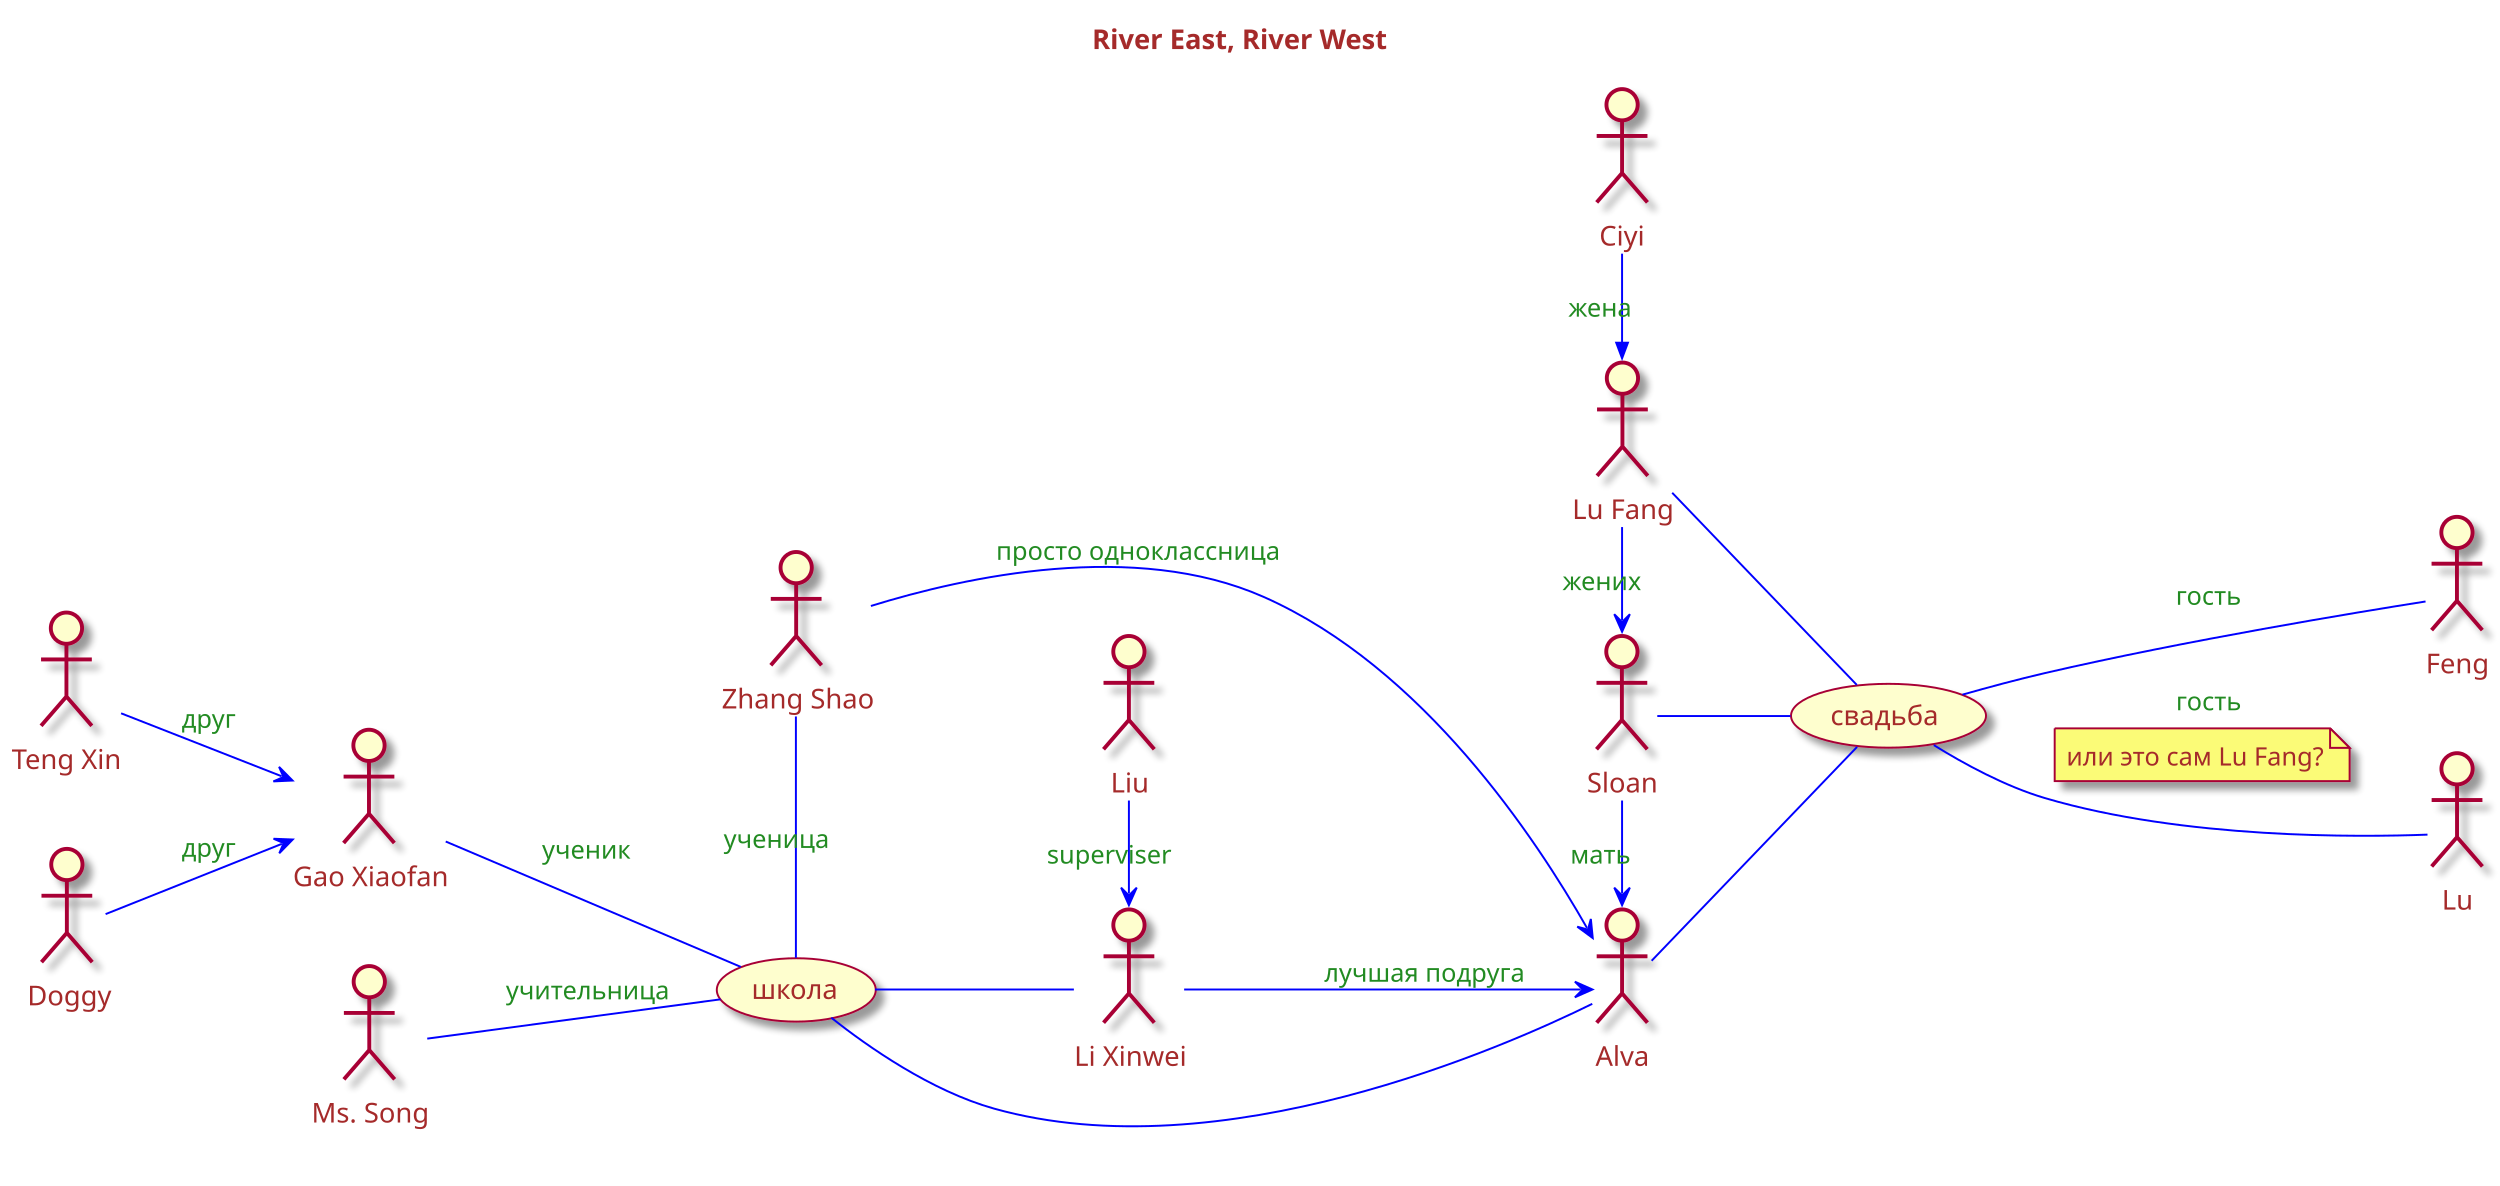
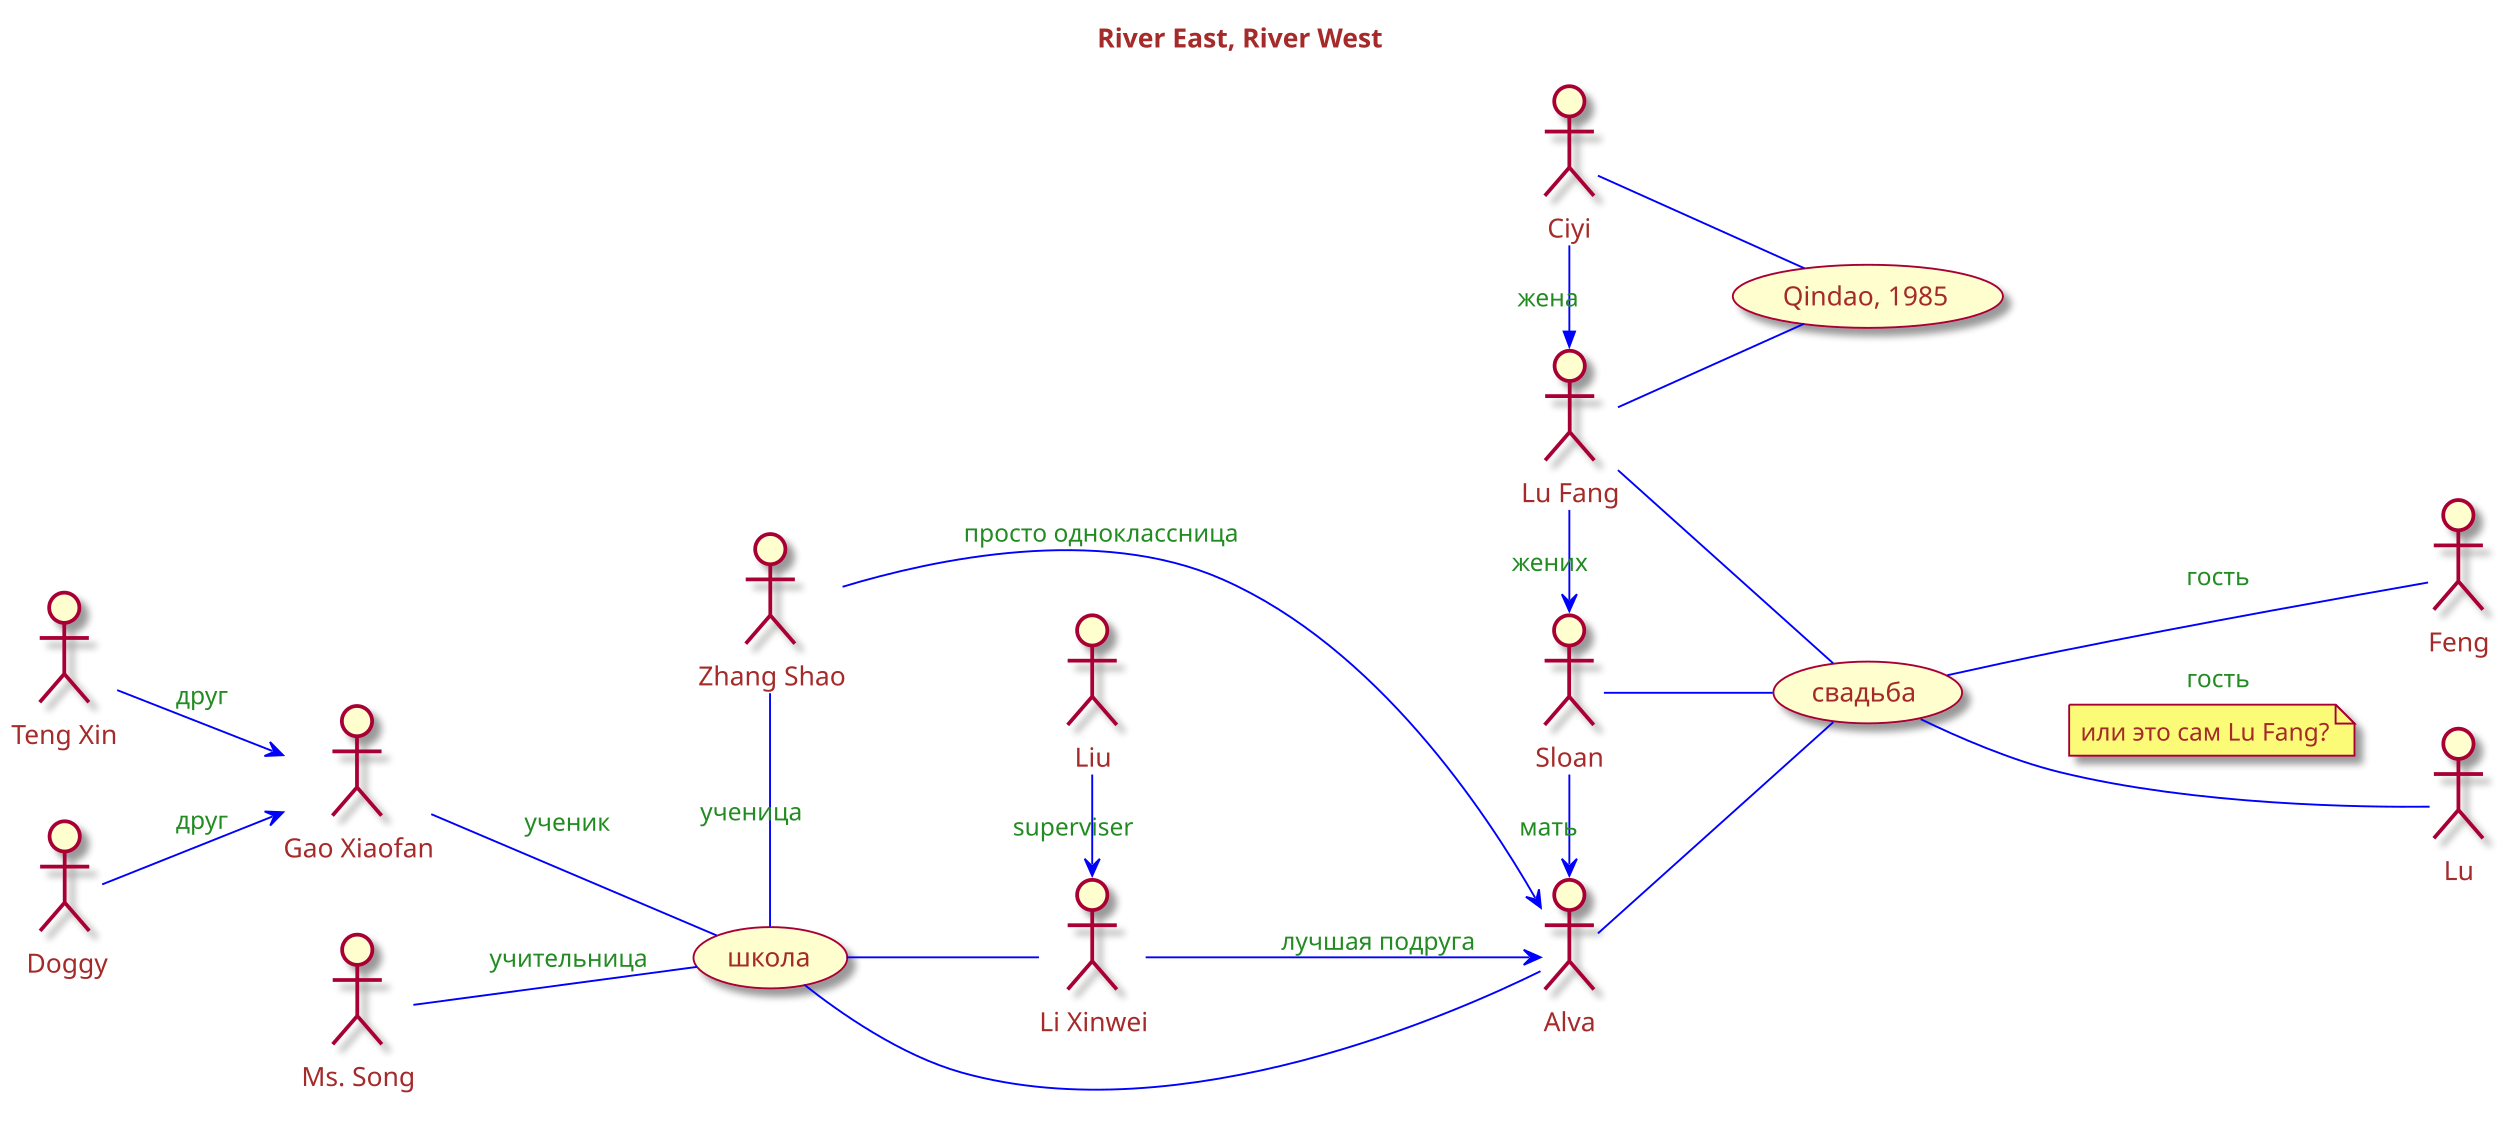
- <svg xmlns="http://www.w3.org/2000/svg" contentStyleType="text/css" height="607px" preserveAspectRatio="none" style="width:1280px;height:607px;" version="1.1" viewBox="0 0 1280 607" width="1280px" zoomAndPan="magnify">
+ <svg xmlns="http://www.w3.org/2000/svg" contentStyleType="text/css" height="607px" preserveAspectRatio="none" style="width:1323px;height:607px;" version="1.1" viewBox="0 0 1323 607" width="1323px" zoomAndPan="magnify">
  <defs>
-     <filter height="300%" id="f1oqysk8na8f4e" width="300%" x="-1" y="-1">
+     <filter height="300%" id="f1rt67acgwlx1" width="300%" x="-1" y="-1">
      <feGaussianBlur result="blurOut" stdDeviation="2.0" />
      <feColorMatrix in="blurOut" result="blurOut2" type="matrix" values="0 0 0 0 0 0 0 0 0 0 0 0 0 0 0 0 0 0 .4 0" />
      <feOffset dx="4.0" dy="4.0" in="blurOut2" result="blurOut3" />
      <feBlend in="SourceGraphic" in2="blurOut3" mode="normal" />
    </filter>
  </defs>
  <g>
-     <text fill="#A52A2A" font-family="sans-serif" font-size="14" font-weight="bold" lengthAdjust="spacing" textLength="148.62" x="559.145" y="25.107">River East, River West</text>
+     <text fill="#A52A2A" font-family="sans-serif" font-size="14" font-weight="bold" lengthAdjust="spacing" textLength="148.62" x="580.645" y="25.107">River East, River West</text>
    <g id="elem_Sloan">
-       <ellipse cx="830.403" cy="333.621" fill="#FEFECE" filter="url(#f1oqysk8na8f4e)" rx="8" ry="8" style="stroke:#A80036;stroke-width:2.0;" />
-       <path d="M830.403,341.621 L830.403,368.621 M817.403,349.621 L843.403,349.621 M830.403,368.621 L817.403,383.621 M830.403,368.621 L843.403,383.621 " fill="none" filter="url(#f1oqysk8na8f4e)" style="stroke:#A80036;stroke-width:2.0;" />
+       <ellipse cx="830.403" cy="333.621" fill="#FEFECE" filter="url(#f1rt67acgwlx1)" rx="8" ry="8" style="stroke:#A80036;stroke-width:2.0;" />
+       <path d="M830.403,341.621 L830.403,368.621 M817.403,349.621 L843.403,349.621 M830.403,368.621 L817.403,383.621 M830.403,368.621 L843.403,383.621 " fill="none" filter="url(#f1rt67acgwlx1)" style="stroke:#A80036;stroke-width:2.0;" />
      <text fill="#A52A2A" font-family="sans-serif" font-size="14" lengthAdjust="spacing" textLength="35.807" x="812.5" y="405.728">Sloan</text>
    </g>
    <g id="elem_Alva">
-       <ellipse cx="830.5" cy="473.621" fill="#FEFECE" filter="url(#f1oqysk8na8f4e)" rx="8" ry="8" style="stroke:#A80036;stroke-width:2.0;" />
-       <path d="M830.5,481.621 L830.5,508.621 M817.5,489.621 L843.5,489.621 M830.5,508.621 L817.5,523.621 M830.5,508.621 L843.5,523.621 " fill="none" filter="url(#f1oqysk8na8f4e)" style="stroke:#A80036;stroke-width:2.0;" />
+       <ellipse cx="830.5" cy="473.621" fill="#FEFECE" filter="url(#f1rt67acgwlx1)" rx="8" ry="8" style="stroke:#A80036;stroke-width:2.0;" />
+       <path d="M830.5,481.621 L830.5,508.621 M817.5,489.621 L843.5,489.621 M830.5,508.621 L817.5,523.621 M830.5,508.621 L843.5,523.621 " fill="none" filter="url(#f1rt67acgwlx1)" style="stroke:#A80036;stroke-width:2.0;" />
      <text fill="#A52A2A" font-family="sans-serif" font-size="14" lengthAdjust="spacing" textLength="27.234" x="816.883" y="545.729">Alva</text>
    </g>
    <g id="elem_Fang">
-       <ellipse cx="830.686" cy="193.621" fill="#FEFECE" filter="url(#f1oqysk8na8f4e)" rx="8" ry="8" style="stroke:#A80036;stroke-width:2.0;" />
-       <path d="M830.686,201.621 L830.686,228.621 M817.686,209.621 L843.686,209.621 M830.686,228.621 L817.686,243.621 M830.686,228.621 L843.686,243.621 " fill="none" filter="url(#f1oqysk8na8f4e)" style="stroke:#A80036;stroke-width:2.0;" />
+       <ellipse cx="830.686" cy="193.621" fill="#FEFECE" filter="url(#f1rt67acgwlx1)" rx="8" ry="8" style="stroke:#A80036;stroke-width:2.0;" />
+       <path d="M830.686,201.621 L830.686,228.621 M817.686,209.621 L843.686,209.621 M830.686,228.621 L817.686,243.621 M830.686,228.621 L843.686,243.621 " fill="none" filter="url(#f1rt67acgwlx1)" style="stroke:#A80036;stroke-width:2.0;" />
      <text fill="#A52A2A" font-family="sans-serif" font-size="14" lengthAdjust="spacing" textLength="51.372" x="805" y="265.728">Lu Fang</text>
    </g>
    <g id="elem_Li">
-       <ellipse cx="578.014" cy="473.621" fill="#FEFECE" filter="url(#f1oqysk8na8f4e)" rx="8" ry="8" style="stroke:#A80036;stroke-width:2.0;" />
-       <path d="M578.014,481.621 L578.014,508.621 M565.014,489.621 L591.014,489.621 M578.014,508.621 L565.014,523.621 M578.014,508.621 L591.014,523.621 " fill="none" filter="url(#f1oqysk8na8f4e)" style="stroke:#A80036;stroke-width:2.0;" />
+       <ellipse cx="578.014" cy="473.621" fill="#FEFECE" filter="url(#f1rt67acgwlx1)" rx="8" ry="8" style="stroke:#A80036;stroke-width:2.0;" />
+       <path d="M578.014,481.621 L578.014,508.621 M565.014,489.621 L591.014,489.621 M578.014,508.621 L565.014,523.621 M578.014,508.621 L591.014,523.621 " fill="none" filter="url(#f1rt67acgwlx1)" style="stroke:#A80036;stroke-width:2.0;" />
      <text fill="#A52A2A" font-family="sans-serif" font-size="14" lengthAdjust="spacing" textLength="56.027" x="550" y="545.729">Li Xinwei</text>
    </g>
    <g id="elem_свадьба">
-       <ellipse cx="966.92" cy="366.462" fill="#FEFECE" filter="url(#f1oqysk8na8f4e)" rx="49.92" ry="16.341" style="stroke:#A80036;stroke-width:1.0;" />
-       <text fill="#A52A2A" font-family="sans-serif" font-size="14" lengthAdjust="spacing" textLength="53.491" x="937.175" y="371.266">свадьба</text>
+       <ellipse cx="988.42" cy="366.462" fill="#FEFECE" filter="url(#f1rt67acgwlx1)" rx="49.92" ry="16.341" style="stroke:#A80036;stroke-width:1.0;" />
+       <text fill="#A52A2A" font-family="sans-serif" font-size="14" lengthAdjust="spacing" textLength="53.491" x="958.675" y="371.266">свадьба</text>
    </g>
    <g id="elem_Feng">
-       <ellipse cx="1257.955" cy="272.621" fill="#FEFECE" filter="url(#f1oqysk8na8f4e)" rx="8" ry="8" style="stroke:#A80036;stroke-width:2.0;" />
-       <path d="M1257.955,280.621 L1257.955,307.621 M1244.955,288.621 L1270.955,288.621 M1257.955,307.621 L1244.955,322.621 M1257.955,307.621 L1270.955,322.621 " fill="none" filter="url(#f1oqysk8na8f4e)" style="stroke:#A80036;stroke-width:2.0;" />
-       <text fill="#A52A2A" font-family="sans-serif" font-size="14" lengthAdjust="spacing" textLength="31.91" x="1242" y="344.728">Feng</text>
+       <ellipse cx="1300.955" cy="272.621" fill="#FEFECE" filter="url(#f1rt67acgwlx1)" rx="8" ry="8" style="stroke:#A80036;stroke-width:2.0;" />
+       <path d="M1300.955,280.621 L1300.955,307.621 M1287.955,288.621 L1313.955,288.621 M1300.955,307.621 L1287.955,322.621 M1300.955,307.621 L1313.955,322.621 " fill="none" filter="url(#f1rt67acgwlx1)" style="stroke:#A80036;stroke-width:2.0;" />
+       <text fill="#A52A2A" font-family="sans-serif" font-size="14" lengthAdjust="spacing" textLength="31.91" x="1285" y="344.728">Feng</text>
    </g>
    <g id="elem_Lu">
-       <ellipse cx="1258" cy="393.621" fill="#FEFECE" filter="url(#f1oqysk8na8f4e)" rx="8" ry="8" style="stroke:#A80036;stroke-width:2.0;" />
-       <path d="M1258,401.621 L1258,428.621 M1245,409.621 L1271,409.621 M1258,428.621 L1245,443.621 M1258,428.621 L1271,443.621 " fill="none" filter="url(#f1oqysk8na8f4e)" style="stroke:#A80036;stroke-width:2.0;" />
-       <text fill="#A52A2A" font-family="sans-serif" font-size="14" lengthAdjust="spacing" textLength="15.572" x="1250.214" y="465.728">Lu</text>
+       <ellipse cx="1301" cy="393.621" fill="#FEFECE" filter="url(#f1rt67acgwlx1)" rx="8" ry="8" style="stroke:#A80036;stroke-width:2.0;" />
+       <path d="M1301,401.621 L1301,428.621 M1288,409.621 L1314,409.621 M1301,428.621 L1288,443.621 M1301,428.621 L1314,443.621 " fill="none" filter="url(#f1rt67acgwlx1)" style="stroke:#A80036;stroke-width:2.0;" />
+       <text fill="#A52A2A" font-family="sans-serif" font-size="14" lengthAdjust="spacing" textLength="15.572" x="1293.214" y="465.728">Lu</text>
    </g>
    <g id="elem_школа">
-       <ellipse cx="407.693" cy="506.84" fill="#FEFECE" filter="url(#f1oqysk8na8f4e)" rx="40.693" ry="16.219" style="stroke:#A80036;stroke-width:1.0;" />
+       <ellipse cx="407.693" cy="506.84" fill="#FEFECE" filter="url(#f1rt67acgwlx1)" rx="40.693" ry="16.219" style="stroke:#A80036;stroke-width:1.0;" />
      <text fill="#A52A2A" font-family="sans-serif" font-size="14" lengthAdjust="spacing" textLength="41.098" x="384.791" y="511.462">школа</text>
    </g>
    <g id="elem_Zhang">
-       <ellipse cx="407.641" cy="290.621" fill="#FEFECE" filter="url(#f1oqysk8na8f4e)" rx="8" ry="8" style="stroke:#A80036;stroke-width:2.0;" />
-       <path d="M407.641,298.621 L407.641,325.621 M394.641,306.621 L420.641,306.621 M407.641,325.621 L394.641,340.621 M407.641,325.621 L420.641,340.621 " fill="none" filter="url(#f1oqysk8na8f4e)" style="stroke:#A80036;stroke-width:2.0;" />
+       <ellipse cx="407.641" cy="290.621" fill="#FEFECE" filter="url(#f1rt67acgwlx1)" rx="8" ry="8" style="stroke:#A80036;stroke-width:2.0;" />
+       <path d="M407.641,298.621 L407.641,325.621 M394.641,306.621 L420.641,306.621 M407.641,325.621 L394.641,340.621 M407.641,325.621 L420.641,340.621 " fill="none" filter="url(#f1rt67acgwlx1)" style="stroke:#A80036;stroke-width:2.0;" />
      <text fill="#A52A2A" font-family="sans-serif" font-size="14" lengthAdjust="spacing" textLength="76.282" x="369.5" y="362.728">Zhang Shao</text>
    </g>
    <g id="elem_Gao">
-       <ellipse cx="188.917" cy="381.621" fill="#FEFECE" filter="url(#f1oqysk8na8f4e)" rx="8" ry="8" style="stroke:#A80036;stroke-width:2.0;" />
-       <path d="M188.917,389.621 L188.917,416.621 M175.917,397.621 L201.917,397.621 M188.917,416.621 L175.917,431.621 M188.917,416.621 L201.917,431.621 " fill="none" filter="url(#f1oqysk8na8f4e)" style="stroke:#A80036;stroke-width:2.0;" />
+       <ellipse cx="188.917" cy="381.621" fill="#FEFECE" filter="url(#f1rt67acgwlx1)" rx="8" ry="8" style="stroke:#A80036;stroke-width:2.0;" />
+       <path d="M188.917,389.621 L188.917,416.621 M175.917,397.621 L201.917,397.621 M188.917,416.621 L175.917,431.621 M188.917,416.621 L201.917,431.621 " fill="none" filter="url(#f1rt67acgwlx1)" style="stroke:#A80036;stroke-width:2.0;" />
      <text fill="#A52A2A" font-family="sans-serif" font-size="14" lengthAdjust="spacing" textLength="77.834" x="150" y="453.728">Gao Xiaofan</text>
    </g>
    <g id="elem_Song">
-       <ellipse cx="189.069" cy="502.621" fill="#FEFECE" filter="url(#f1oqysk8na8f4e)" rx="8" ry="8" style="stroke:#A80036;stroke-width:2.0;" />
-       <path d="M189.069,510.621 L189.069,537.621 M176.069,518.621 L202.069,518.621 M189.069,537.621 L176.069,552.621 M189.069,537.621 L202.069,552.621 " fill="none" filter="url(#f1oqysk8na8f4e)" style="stroke:#A80036;stroke-width:2.0;" />
+       <ellipse cx="189.069" cy="502.621" fill="#FEFECE" filter="url(#f1rt67acgwlx1)" rx="8" ry="8" style="stroke:#A80036;stroke-width:2.0;" />
+       <path d="M189.069,510.621 L189.069,537.621 M176.069,518.621 L202.069,518.621 M189.069,537.621 L176.069,552.621 M189.069,537.621 L202.069,552.621 " fill="none" filter="url(#f1rt67acgwlx1)" style="stroke:#A80036;stroke-width:2.0;" />
      <text fill="#A52A2A" font-family="sans-serif" font-size="14" lengthAdjust="spacing" textLength="59.138" x="159.5" y="574.729">Ms. Song</text>
    </g>
    <g id="elem_Liu">
-       <ellipse cx="578" cy="333.621" fill="#FEFECE" filter="url(#f1oqysk8na8f4e)" rx="8" ry="8" style="stroke:#A80036;stroke-width:2.0;" />
-       <path d="M578,341.621 L578,368.621 M565,349.621 L591,349.621 M578,368.621 L565,383.621 M578,368.621 L591,383.621 " fill="none" filter="url(#f1oqysk8na8f4e)" style="stroke:#A80036;stroke-width:2.0;" />
+       <ellipse cx="578" cy="333.621" fill="#FEFECE" filter="url(#f1rt67acgwlx1)" rx="8" ry="8" style="stroke:#A80036;stroke-width:2.0;" />
+       <path d="M578,341.621 L578,368.621 M565,349.621 L591,349.621 M578,368.621 L565,383.621 M578,368.621 L591,383.621 " fill="none" filter="url(#f1rt67acgwlx1)" style="stroke:#A80036;stroke-width:2.0;" />
      <text fill="#A52A2A" font-family="sans-serif" font-size="14" lengthAdjust="spacing" textLength="18.683" x="568.659" y="405.728">Liu</text>
    </g>
    <g id="elem_Teng">
-       <ellipse cx="34.017" cy="321.621" fill="#FEFECE" filter="url(#f1oqysk8na8f4e)" rx="8" ry="8" style="stroke:#A80036;stroke-width:2.0;" />
-       <path d="M34.017,329.621 L34.017,356.621 M21.017,337.621 L47.017,337.621 M34.017,356.621 L21.017,371.621 M34.017,356.621 L47.017,371.621 " fill="none" filter="url(#f1oqysk8na8f4e)" style="stroke:#A80036;stroke-width:2.0;" />
+       <ellipse cx="34.017" cy="321.621" fill="#FEFECE" filter="url(#f1rt67acgwlx1)" rx="8" ry="8" style="stroke:#A80036;stroke-width:2.0;" />
+       <path d="M34.017,329.621 L34.017,356.621 M21.017,337.621 L47.017,337.621 M34.017,356.621 L21.017,371.621 M34.017,356.621 L47.017,371.621 " fill="none" filter="url(#f1rt67acgwlx1)" style="stroke:#A80036;stroke-width:2.0;" />
      <text fill="#A52A2A" font-family="sans-serif" font-size="14" lengthAdjust="spacing" textLength="56.034" x="6" y="393.728">Teng Xin</text>
    </g>
    <g id="elem_Doggy">
-       <ellipse cx="34.234" cy="442.621" fill="#FEFECE" filter="url(#f1oqysk8na8f4e)" rx="8" ry="8" style="stroke:#A80036;stroke-width:2.0;" />
-       <path d="M34.234,450.621 L34.234,477.621 M21.234,458.621 L47.234,458.621 M34.234,477.621 L21.234,492.621 M34.234,477.621 L47.234,492.621 " fill="none" filter="url(#f1oqysk8na8f4e)" style="stroke:#A80036;stroke-width:2.0;" />
+       <ellipse cx="34.234" cy="442.621" fill="#FEFECE" filter="url(#f1rt67acgwlx1)" rx="8" ry="8" style="stroke:#A80036;stroke-width:2.0;" />
+       <path d="M34.234,450.621 L34.234,477.621 M21.234,458.621 L47.234,458.621 M34.234,477.621 L21.234,492.621 M34.234,477.621 L47.234,492.621 " fill="none" filter="url(#f1rt67acgwlx1)" style="stroke:#A80036;stroke-width:2.0;" />
      <text fill="#A52A2A" font-family="sans-serif" font-size="14" lengthAdjust="spacing" textLength="40.469" x="14" y="514.729">Doggy</text>
    </g>
    <g id="elem_Ciyi">
-       <ellipse cx="830.5" cy="53.621" fill="#FEFECE" filter="url(#f1oqysk8na8f4e)" rx="8" ry="8" style="stroke:#A80036;stroke-width:2.0;" />
-       <path d="M830.5,61.621 L830.5,88.621 M817.5,69.621 L843.5,69.621 M830.5,88.621 L817.5,103.621 M830.5,88.621 L843.5,103.621 " fill="none" filter="url(#f1oqysk8na8f4e)" style="stroke:#A80036;stroke-width:2.0;" />
+       <ellipse cx="830.5" cy="53.621" fill="#FEFECE" filter="url(#f1rt67acgwlx1)" rx="8" ry="8" style="stroke:#A80036;stroke-width:2.0;" />
+       <path d="M830.5,61.621 L830.5,88.621 M817.5,69.621 L843.5,69.621 M830.5,88.621 L817.5,103.621 M830.5,88.621 L843.5,103.621 " fill="none" filter="url(#f1rt67acgwlx1)" style="stroke:#A80036;stroke-width:2.0;" />
      <text fill="#A52A2A" font-family="sans-serif" font-size="14" lengthAdjust="spacing" textLength="23.331" x="818.835" y="125.728">Ciyi</text>
+     </g>
+     <g id="elem_Qingdao">
+       <ellipse cx="988.478" cy="156.817" fill="#FEFECE" filter="url(#f1rt67acgwlx1)" rx="71.478" ry="16.696" style="stroke:#A80036;stroke-width:1.0;" />
+       <text fill="#A52A2A" font-family="sans-serif" font-size="14" lengthAdjust="spacing" textLength="84.068" x="943.444" y="161.62">Qindao, 1985</text>
    </g>
    <g id="link_Sloan_Alva">
      <path d="M830.5,409.871 C830.5,426.911 830.5,440.441 830.5,457.471 " fill="none" id="Sloan-to-Alva" style="stroke:#0000FF;stroke-width:1.0;" />
      <polygon fill="#0000FF" points="830.5,463.471,834.5,454.471,830.5,458.471,826.5,454.471,830.5,463.471" style="stroke:#0000FF;stroke-width:1.0;" />
      <text fill="#228B22" font-family="sans-serif" font-size="13" lengthAdjust="spacing" textLength="28.895" x="804" y="442.149">мать</text>
    </g>
    <g id="link_Fang_Sloan">
      <path d="M830.5,269.871 C830.5,286.911 830.5,300.441 830.5,317.471 " fill="none" id="Fang-to-Sloan" style="stroke:#0000FF;stroke-width:1.0;" />
      <polygon fill="#0000FF" points="830.5,323.471,834.5,314.471,830.5,318.471,826.5,314.471,830.5,323.471" style="stroke:#0000FF;stroke-width:1.0;" />
      <text fill="#228B22" font-family="sans-serif" font-size="13" lengthAdjust="spacing" textLength="36.867" x="800" y="302.149">жених</text>
    </g>
    <g id="link_Fang_свадьба">
-       <path d="M856.17,252.301 C883.77,281.031 927.64,326.691 950.69,350.691 " fill="none" id="Fang-свадьба" style="stroke:#0000FF;stroke-width:1.0;" />
+       <path d="M856.22,248.801 C888.01,277.331 942.41,326.151 970.14,351.041 " fill="none" id="Fang-свадьба" style="stroke:#0000FF;stroke-width:1.0;" />
    </g>
    <g id="link_Sloan_свадьба">
-       <path d="M848.53,366.621 C865.64,366.621 892.82,366.621 916.73,366.621 " fill="none" id="Sloan-свадьба" style="stroke:#0000FF;stroke-width:1.0;" />
+       <path d="M848.79,366.621 C870.21,366.621 907.61,366.621 938.18,366.621 " fill="none" id="Sloan-свадьба" style="stroke:#0000FF;stroke-width:1.0;" />
    </g>
    <g id="link_Alva_свадьба">
-       <path d="M845.64,491.901 C871.13,465.371 924.59,409.731 950.82,382.421 " fill="none" id="Alva-свадьба" style="stroke:#0000FF;stroke-width:1.0;" />
+       <path d="M845.62,493.951 C874.27,468.241 939.15,410.011 970.25,382.101 " fill="none" id="Alva-свадьба" style="stroke:#0000FF;stroke-width:1.0;" />
    </g>
    <g id="link_свадьба_Feng">
-       <path d="M1004.8,355.651 C1018.04,351.891 1033.13,347.831 1047,344.621 C1119.43,327.841 1207.22,313.421 1241.88,307.961 " fill="none" id="свадьба-Feng" style="stroke:#0000FF;stroke-width:1.0;" />
-       <text fill="#228B22" font-family="sans-serif" font-size="13" lengthAdjust="spacing" textLength="31.199" x="1114" y="309.649">гость</text>
+       <path d="M1030.51,357.331 C1048.71,353.291 1070.39,348.591 1090,344.621 C1162.87,329.881 1250.41,314.311 1284.94,308.251 " fill="none" id="свадьба-Feng" style="stroke:#0000FF;stroke-width:1.0;" />
+       <text fill="#228B22" font-family="sans-serif" font-size="13" lengthAdjust="spacing" textLength="31.199" x="1157" y="309.649">гость</text>
    </g>
    <g id="link_свадьба_Lu">
-       <path d="M990.11,381.501 C1005.4,390.991 1026.59,402.591 1047,408.621 C1118.24,429.651 1208.55,428.651 1242.88,427.331 " fill="none" id="свадьба-Lu" style="stroke:#0000FF;stroke-width:1.0;" />
-       <text fill="#228B22" font-family="sans-serif" font-size="13" lengthAdjust="spacing" textLength="31.199" x="1114.082" y="363.649">гость</text>
-       <path d="M1052,372.912 L1052,399.912 L1203,399.912 L1203,382.912 L1193,372.912 L1052,372.912 " fill="#FBFB77" filter="url(#f1oqysk8na8f4e)" style="stroke:#A80036;stroke-width:1.0;" />
-       <path d="M1193,372.912 L1193,382.912 L1203,382.912 L1193,372.912 " fill="#FBFB77" style="stroke:#A80036;stroke-width:1.0;" />
-       <text fill="#A52A2A" font-family="sans-serif" font-size="13" lengthAdjust="spacing" textLength="130.362" x="1058" y="391.94">или это сам Lu Fang?</text>
+       <path d="M1016.44,380.581 C1036.25,390.171 1064.11,402.261 1090,408.621 C1161.96,426.281 1251.48,427.261 1285.75,426.901 " fill="none" id="свадьба-Lu" style="stroke:#0000FF;stroke-width:1.0;" />
+       <text fill="#228B22" font-family="sans-serif" font-size="13" lengthAdjust="spacing" textLength="31.199" x="1157.082" y="363.649">гость</text>
+       <path d="M1095,372.912 L1095,399.912 L1246,399.912 L1246,382.912 L1236,372.912 L1095,372.912 " fill="#FBFB77" filter="url(#f1rt67acgwlx1)" style="stroke:#A80036;stroke-width:1.0;" />
+       <path d="M1236,372.912 L1236,382.912 L1246,382.912 L1236,372.912 " fill="#FBFB77" style="stroke:#A80036;stroke-width:1.0;" />
+       <text fill="#A52A2A" font-family="sans-serif" font-size="13" lengthAdjust="spacing" textLength="130.362" x="1101" y="391.94">или это сам Lu Fang?</text>
    </g>
    <g id="link_Li_Alva">
      <path d="M606.28,506.621 C659.42,506.621 769.08,506.621 809.34,506.621 " fill="none" id="Li-to-Alva" style="stroke:#0000FF;stroke-width:1.0;" />
      <polygon fill="#0000FF" points="815.34,506.621,806.34,502.621,810.34,506.621,806.34,510.621,815.34,506.621" style="stroke:#0000FF;stroke-width:1.0;" />
      <text fill="#228B22" font-family="sans-serif" font-size="13" lengthAdjust="spacing" textLength="96.726" x="678" y="502.649">лучшая подруга</text>
    </g>
    <g id="link_школа_Alva">
      <path d="M425.62,521.101 C444.59,536.101 476.76,558.601 509,567.621 C625.19,600.121 769.91,536.311 815.24,513.961 " fill="none" id="школа-Alva" style="stroke:#0000FF;stroke-width:1.0;" />
    </g>
    <g id="link_школа_Li">
      <path d="M448.01,506.621 C479.33,506.621 522.27,506.621 549.83,506.621 " fill="none" id="школа-Li" style="stroke:#0000FF;stroke-width:1.0;" />
    </g>
    <g id="link_Zhang_Alva">
-       <path d="M445.9,310.261 C494.5,295.201 580.93,276.371 647,305.621 C728.67,341.781 786.461,429.327 812.521,475.087 " fill="none" id="Zhang-to-Alva" style="stroke:#0000FF;stroke-width:1.0;" />
-       <polygon fill="#0000FF" points="815.49,480.301,814.512,470.501,813.016,475.956,807.56,474.46,815.49,480.301" style="stroke:#0000FF;stroke-width:1.0;" />
+       <path d="M445.89,310.531 C494.48,295.791 580.92,277.461 647,306.621 C728.49,342.581 786.355,429.686 812.465,475.216 " fill="none" id="Zhang-to-Alva" style="stroke:#0000FF;stroke-width:1.0;" />
+       <polygon fill="#0000FF" points="815.45,480.421,814.443,470.624,812.963,476.084,807.503,474.604,815.45,480.421" style="stroke:#0000FF;stroke-width:1.0;" />
      <text fill="#228B22" font-family="sans-serif" font-size="13" lengthAdjust="spacing" textLength="136.64" x="510" y="286.649">просто одноклассница</text>
    </g>
    <g id="link_Zhang_школа">
      <path d="M407.5,366.831 C407.5,406.421 407.5,462.911 407.5,490.381 " fill="none" id="Zhang-школа" style="stroke:#0000FF;stroke-width:1.0;" />
      <text fill="#228B22" font-family="sans-serif" font-size="13" lengthAdjust="spacing" textLength="49.62" x="370.5" y="434.149">ученица</text>
    </g>
    <g id="link_Liu_Li">
      <path d="M578,409.871 C578,426.911 578,440.441 578,457.471 " fill="none" id="Liu-to-Li" style="stroke:#0000FF;stroke-width:1.0;" />
      <polygon fill="#0000FF" points="578,463.471,582,454.471,578,458.471,574,454.471,578,463.471" style="stroke:#0000FF;stroke-width:1.0;" />
      <text fill="#228B22" font-family="sans-serif" font-size="13" lengthAdjust="spacing" textLength="59.966" x="536" y="442.149">superviser</text>
    </g>
    <g id="link_Song_школа">
      <path d="M218.75,531.771 C257.4,526.591 326.18,517.381 368.9,511.661 " fill="none" id="Song-школа" style="stroke:#0000FF;stroke-width:1.0;" />
      <text fill="#228B22" font-family="sans-serif" font-size="13" lengthAdjust="spacing" textLength="77.194" x="259" y="511.649">учительница</text>
    </g>
    <g id="link_Gao_школа">
      <path d="M228.21,430.861 C271.54,449.271 341.13,478.841 379.29,495.061 " fill="none" id="Gao-школа" style="stroke:#0000FF;stroke-width:1.0;" />
      <text fill="#228B22" font-family="sans-serif" font-size="13" lengthAdjust="spacing" textLength="40.631" x="277.5" y="439.649">ученик</text>
    </g>
    <g id="link_Teng_Gao">
      <path d="M62,365.211 C86.36,374.761 116.885,386.729 144.205,397.45 " fill="none" id="Teng-to-Gao" style="stroke:#0000FF;stroke-width:1.0;" />
      <polygon fill="#0000FF" points="149.79,399.641,142.873,392.63,145.136,397.815,139.951,400.077,149.79,399.641" style="stroke:#0000FF;stroke-width:1.0;" />
      <text fill="#228B22" font-family="sans-serif" font-size="13" lengthAdjust="spacing" textLength="26.057" x="93" y="372.649">друг</text>
    </g>
    <g id="link_Doggy_Gao">
      <path d="M54.07,468.021 C77.94,458.501 113.816,444.192 144.306,432.042 " fill="none" id="Doggy-to-Gao" style="stroke:#0000FF;stroke-width:1.0;" />
      <polygon fill="#0000FF" points="149.88,429.821,140.039,429.437,145.235,431.672,143,436.869,149.88,429.821" style="stroke:#0000FF;stroke-width:1.0;" />
      <text fill="#228B22" font-family="sans-serif" font-size="13" lengthAdjust="spacing" textLength="26.057" x="93" y="438.649">друг</text>
    </g>
    <g id="link_Ciyi_Fang">
      <path d="M830.5,129.871 C830.5,146.911 830.5,158.441 830.5,175.471 " fill="none" id="Ciyi-to-Fang" style="stroke:#0000FF;stroke-width:1.0;" />
      <polygon fill="#0000FF" points="830.5,183.471,833.5,175.471,827.5,175.471,830.5,183.471" style="stroke:#0000FF;stroke-width:1.0;" />
      <text fill="#228B22" font-family="sans-serif" font-size="13" lengthAdjust="spacing" textLength="30.335" x="803" y="162.149">жена</text>
    </g>
+     <g id="link_Ciyi_Qingdao">
+       <path d="M845.62,92.961 C870.14,103.961 921.22,126.881 954.92,142.001 " fill="none" id="Ciyi-Qingdao" style="stroke:#0000FF;stroke-width:1.0;" />
+     </g>
+     <g id="link_Fang_Qingdao">
+       <path d="M856.22,215.531 C882.85,203.581 925.36,184.501 954.76,171.311 " fill="none" id="Fang-Qingdao" style="stroke:#0000FF;stroke-width:1.0;" />
+     </g>
  </g>
</svg>
